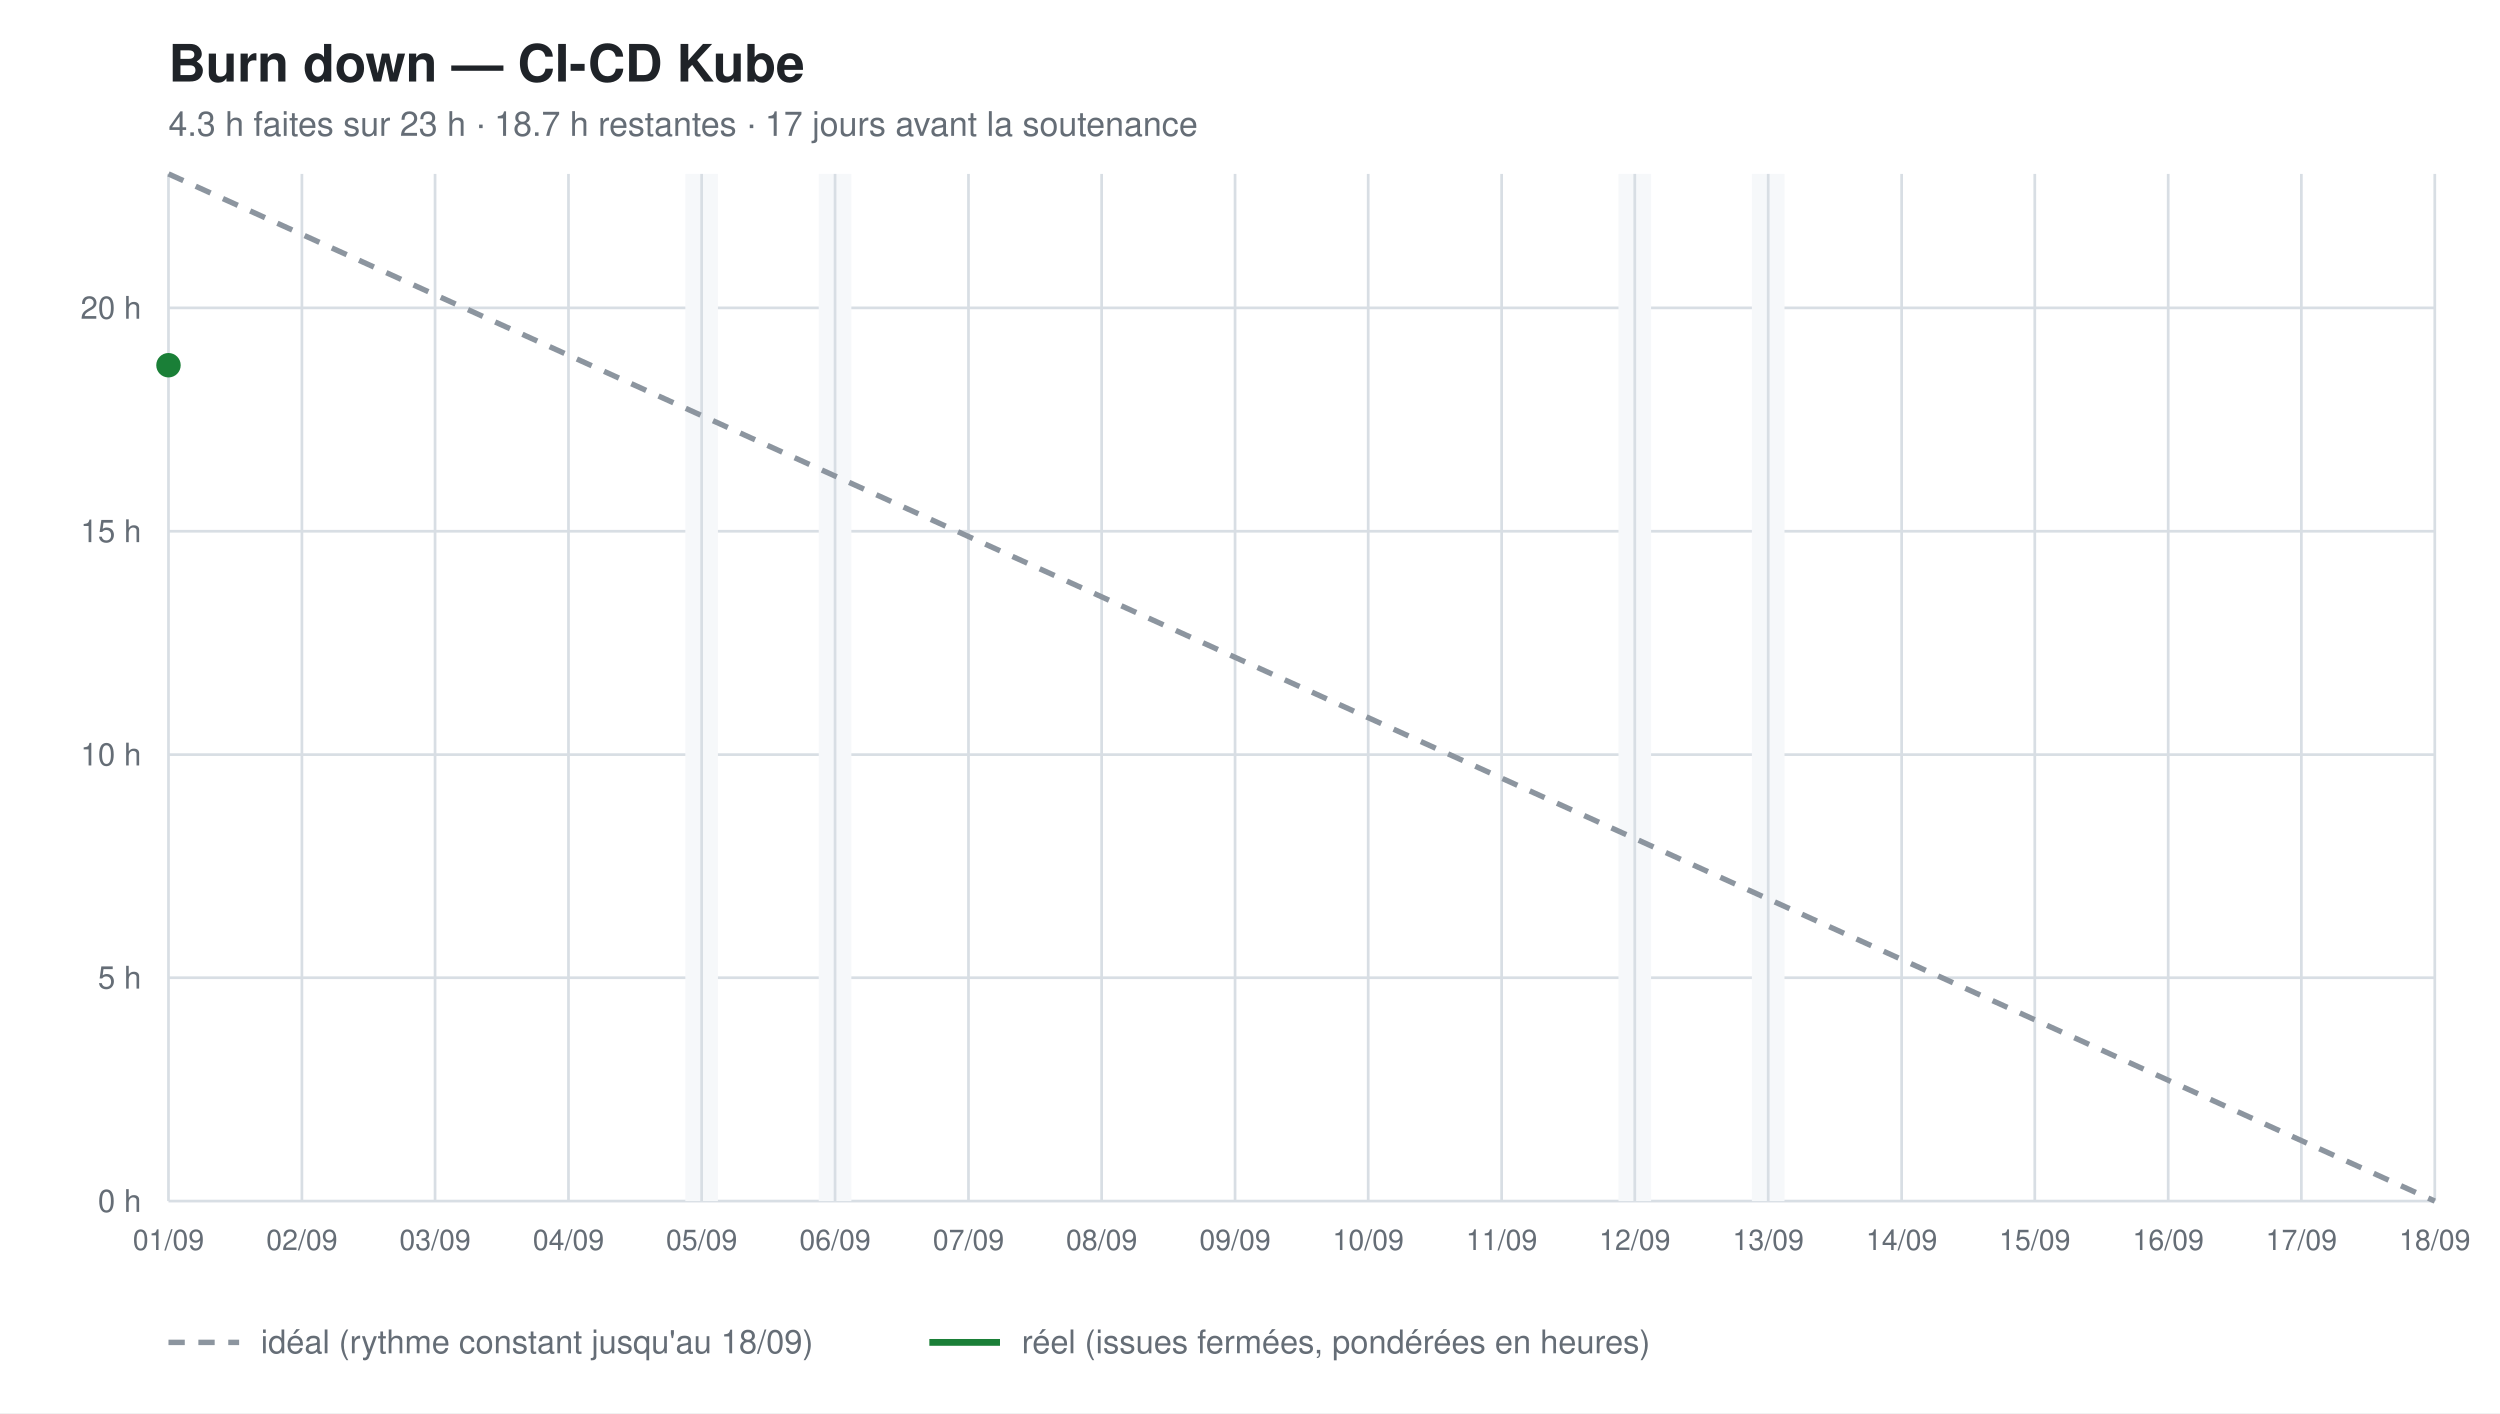
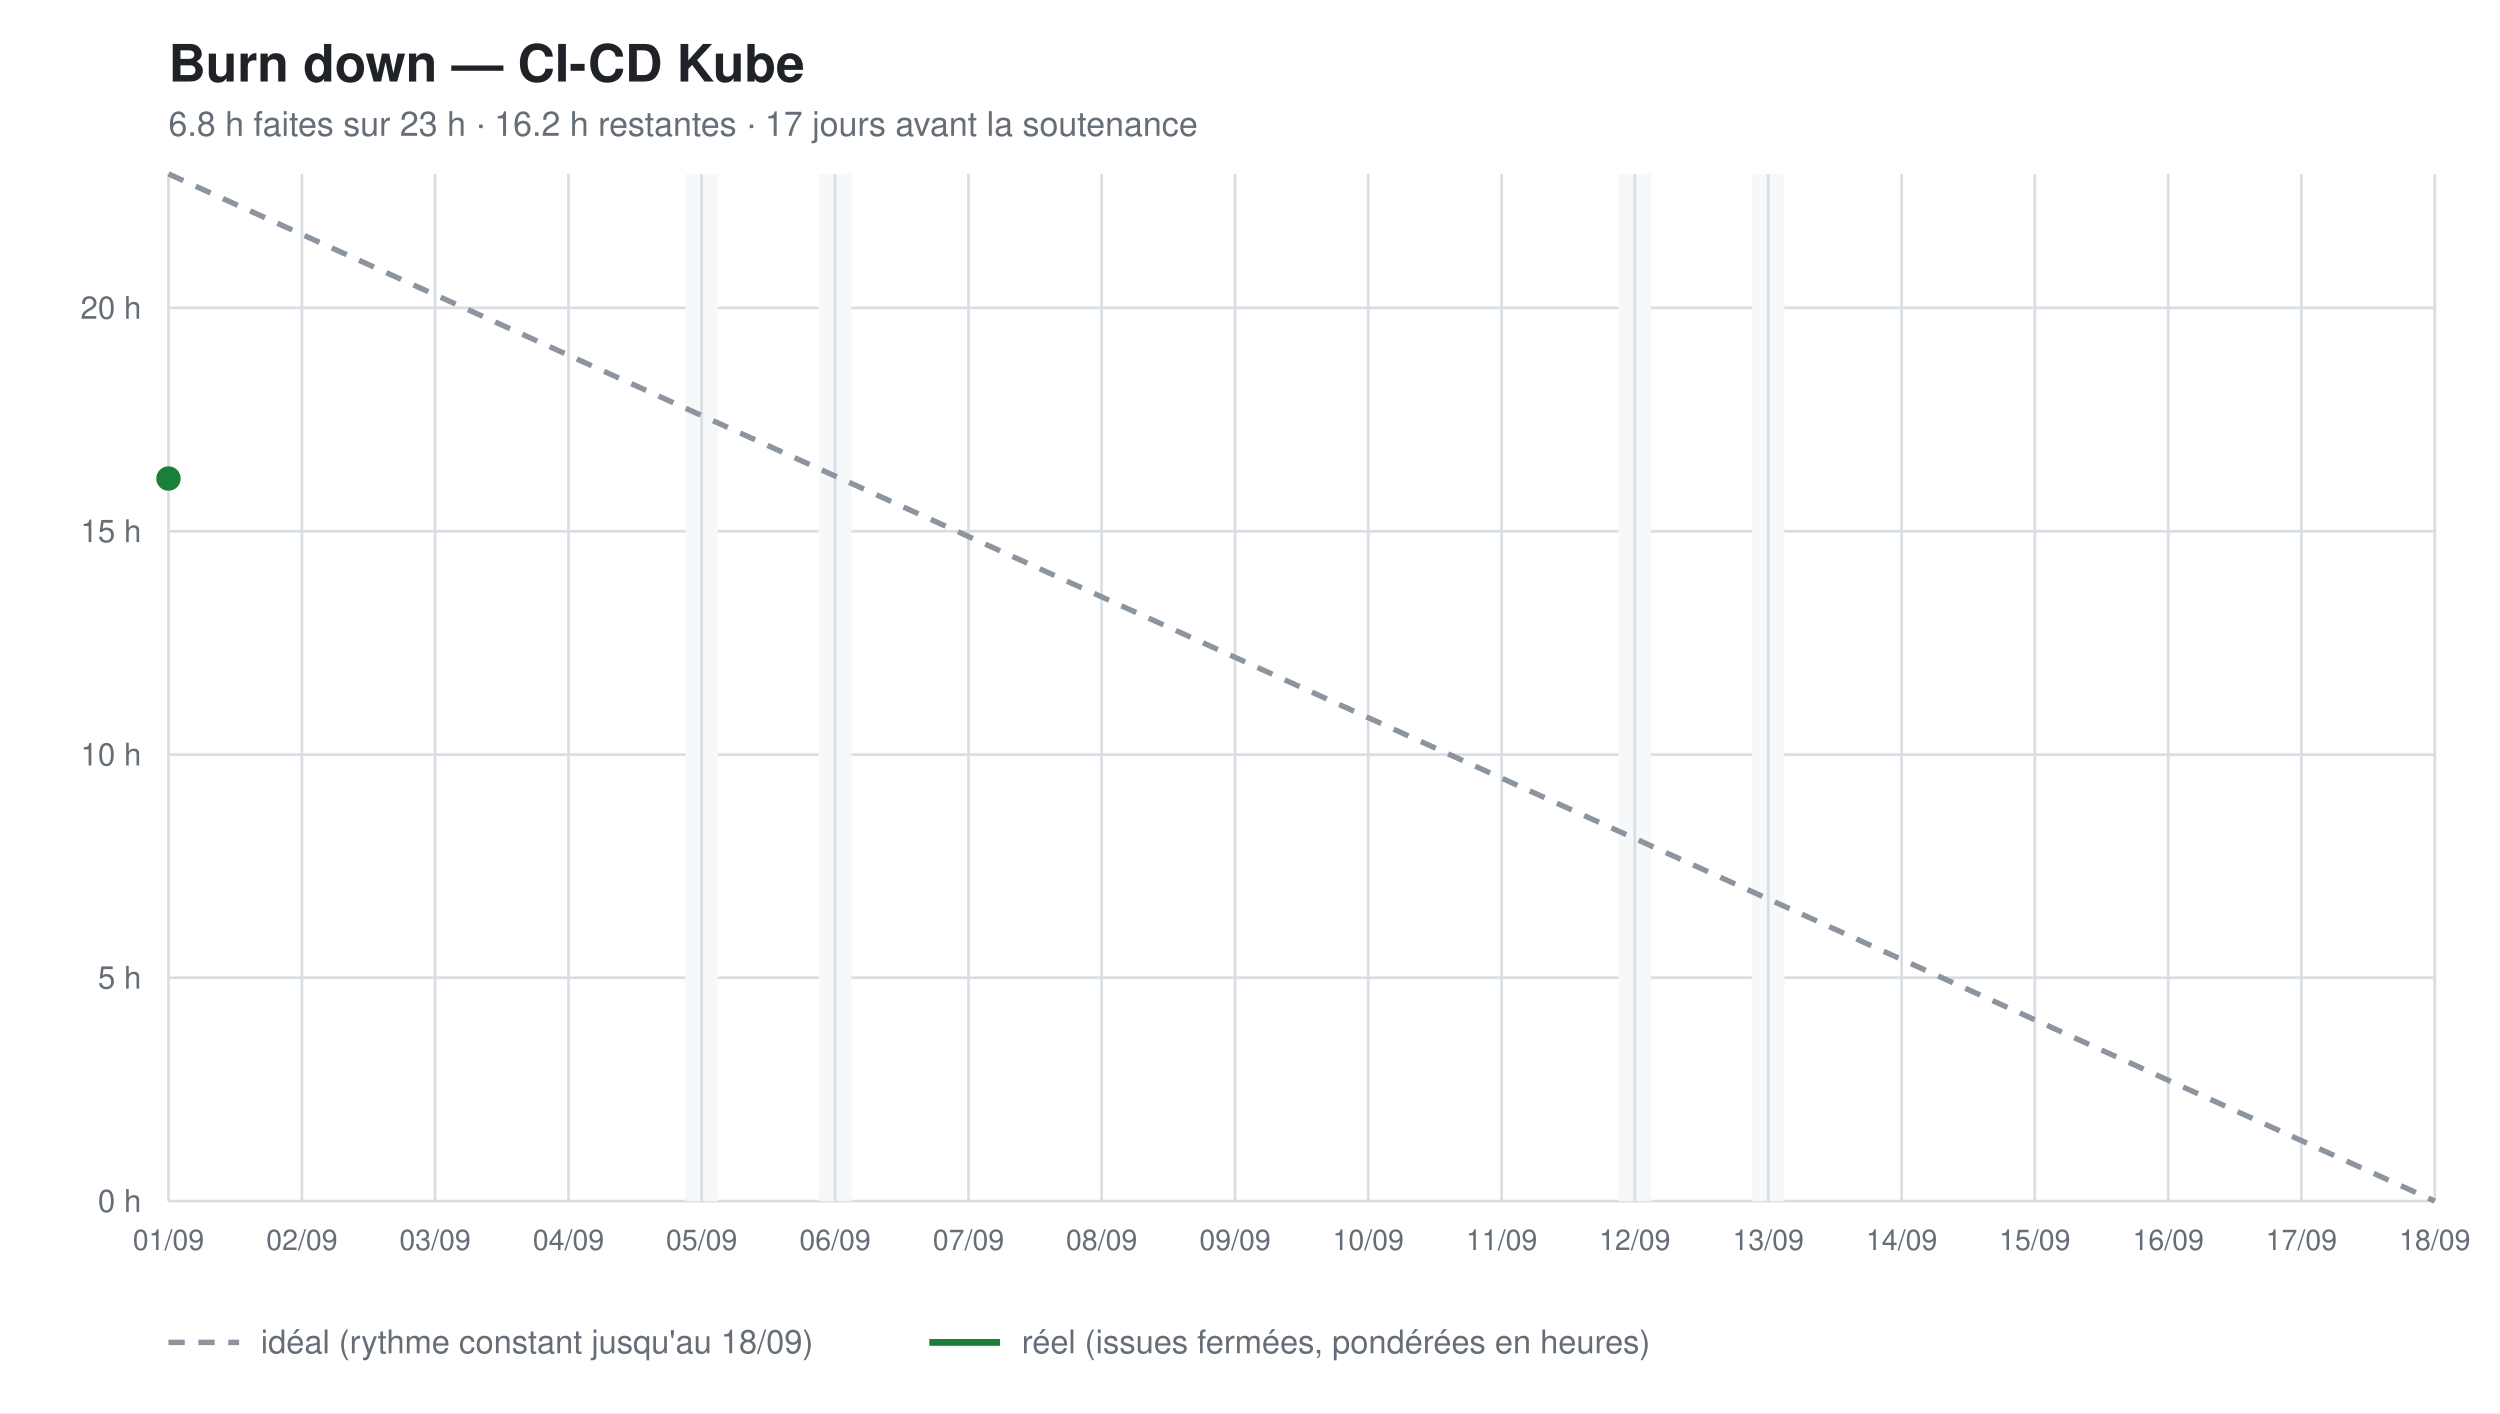
<svg xmlns="http://www.w3.org/2000/svg" width="920" height="520" viewBox="0 0 920 520" font-family="Segoe UI, Helvetica, Arial, sans-serif">
  <rect width="920" height="520" fill="#ffffff" />
  <text x="62" y="30" font-size="19" font-weight="600" fill="#1f2328">Burn down — CI-CD Kube</text>
-   <text x="62" y="50" font-size="12.5" fill="#656d76">4.3 h faites sur 23 h · 18.7 h restantes · 17 jours avant la soutenance</text>
+   <text x="62" y="50" font-size="12.5" fill="#656d76">6.8 h faites sur 23 h · 16.2 h restantes · 17 jours avant la soutenance</text>
  <line x1="62" y1="442.0" x2="896" y2="442.0" stroke="#d8dee4" stroke-width="1" />
  <text x="52" y="446.0" font-size="11.5" fill="#656d76" text-anchor="end">0 h</text>
  <line x1="62" y1="359.8" x2="896" y2="359.8" stroke="#d8dee4" stroke-width="1" />
  <text x="52" y="363.8" font-size="11.5" fill="#656d76" text-anchor="end">5 h</text>
  <line x1="62" y1="277.7" x2="896" y2="277.7" stroke="#d8dee4" stroke-width="1" />
  <text x="52" y="281.7" font-size="11.5" fill="#656d76" text-anchor="end">10 h</text>
  <line x1="62" y1="195.5" x2="896" y2="195.5" stroke="#d8dee4" stroke-width="1" />
  <text x="52" y="199.5" font-size="11.5" fill="#656d76" text-anchor="end">15 h</text>
  <line x1="62" y1="113.3" x2="896" y2="113.3" stroke="#d8dee4" stroke-width="1" />
  <text x="52" y="117.3" font-size="11.5" fill="#656d76" text-anchor="end">20 h</text>
  <line x1="62.0" y1="64" x2="62.0" y2="442" stroke="#d8dee4" stroke-width="1" />
  <text x="62.0" y="460" font-size="10.5" fill="#656d76" text-anchor="middle">01/09</text>
  <line x1="111.1" y1="64" x2="111.1" y2="442" stroke="#d8dee4" stroke-width="1" />
  <text x="111.1" y="460" font-size="10.5" fill="#656d76" text-anchor="middle">02/09</text>
  <line x1="160.1" y1="64" x2="160.1" y2="442" stroke="#d8dee4" stroke-width="1" />
  <text x="160.1" y="460" font-size="10.5" fill="#656d76" text-anchor="middle">03/09</text>
  <line x1="209.2" y1="64" x2="209.2" y2="442" stroke="#d8dee4" stroke-width="1" />
  <text x="209.2" y="460" font-size="10.5" fill="#656d76" text-anchor="middle">04/09</text>
  <rect x="252.2" y="64" width="12" height="378" fill="#f6f8fa" />
  <line x1="258.2" y1="64" x2="258.2" y2="442" stroke="#d8dee4" stroke-width="1" />
  <text x="258.2" y="460" font-size="10.5" fill="#656d76" text-anchor="middle">05/09</text>
  <rect x="301.3" y="64" width="12" height="378" fill="#f6f8fa" />
  <line x1="307.3" y1="64" x2="307.3" y2="442" stroke="#d8dee4" stroke-width="1" />
  <text x="307.3" y="460" font-size="10.5" fill="#656d76" text-anchor="middle">06/09</text>
  <line x1="356.4" y1="64" x2="356.4" y2="442" stroke="#d8dee4" stroke-width="1" />
  <text x="356.4" y="460" font-size="10.5" fill="#656d76" text-anchor="middle">07/09</text>
  <line x1="405.4" y1="64" x2="405.4" y2="442" stroke="#d8dee4" stroke-width="1" />
  <text x="405.4" y="460" font-size="10.5" fill="#656d76" text-anchor="middle">08/09</text>
  <line x1="454.5" y1="64" x2="454.5" y2="442" stroke="#d8dee4" stroke-width="1" />
  <text x="454.5" y="460" font-size="10.5" fill="#656d76" text-anchor="middle">09/09</text>
  <line x1="503.5" y1="64" x2="503.5" y2="442" stroke="#d8dee4" stroke-width="1" />
  <text x="503.5" y="460" font-size="10.5" fill="#656d76" text-anchor="middle">10/09</text>
  <line x1="552.6" y1="64" x2="552.6" y2="442" stroke="#d8dee4" stroke-width="1" />
  <text x="552.6" y="460" font-size="10.5" fill="#656d76" text-anchor="middle">11/09</text>
  <rect x="595.6" y="64" width="12" height="378" fill="#f6f8fa" />
  <line x1="601.6" y1="64" x2="601.6" y2="442" stroke="#d8dee4" stroke-width="1" />
  <text x="601.6" y="460" font-size="10.5" fill="#656d76" text-anchor="middle">12/09</text>
  <rect x="644.7" y="64" width="12" height="378" fill="#f6f8fa" />
  <line x1="650.7" y1="64" x2="650.7" y2="442" stroke="#d8dee4" stroke-width="1" />
  <text x="650.7" y="460" font-size="10.5" fill="#656d76" text-anchor="middle">13/09</text>
  <line x1="699.8" y1="64" x2="699.8" y2="442" stroke="#d8dee4" stroke-width="1" />
  <text x="699.8" y="460" font-size="10.5" fill="#656d76" text-anchor="middle">14/09</text>
  <line x1="748.8" y1="64" x2="748.8" y2="442" stroke="#d8dee4" stroke-width="1" />
  <text x="748.8" y="460" font-size="10.5" fill="#656d76" text-anchor="middle">15/09</text>
  <line x1="797.9" y1="64" x2="797.9" y2="442" stroke="#d8dee4" stroke-width="1" />
  <text x="797.9" y="460" font-size="10.5" fill="#656d76" text-anchor="middle">16/09</text>
  <line x1="846.9" y1="64" x2="846.9" y2="442" stroke="#d8dee4" stroke-width="1" />
  <text x="846.9" y="460" font-size="10.5" fill="#656d76" text-anchor="middle">17/09</text>
  <line x1="896.0" y1="64" x2="896.0" y2="442" stroke="#d8dee4" stroke-width="1" />
  <text x="896.0" y="460" font-size="10.5" fill="#656d76" text-anchor="middle">18/09</text>
  <line x1="62.0" y1="64.0" x2="896.0" y2="442.0" stroke="#8c959f" stroke-width="2" stroke-dasharray="6 5" />
-   <polyline points="62.0,134.4" fill="none" stroke="#1a7f37" stroke-width="2.5" stroke-linejoin="round" />
-   <circle cx="62.0" cy="134.4" r="4.5" fill="#1a7f37" />
+   <polyline points="62.0,176.1" fill="none" stroke="#1a7f37" stroke-width="2.5" stroke-linejoin="round" />
+   <circle cx="62.0" cy="176.1" r="4.5" fill="#1a7f37" />
  <line x1="62" y1="494" x2="88" y2="494" stroke="#8c959f" stroke-width="2" stroke-dasharray="6 5" />
  <text x="96" y="498" font-size="12" fill="#656d76">idéal (rythme constant jusqu'au 18/09)</text>
  <line x1="342" y1="494" x2="368" y2="494" stroke="#1a7f37" stroke-width="2.5" />
  <text x="376" y="498" font-size="12" fill="#656d76">réel (issues fermées, pondérées en heures)</text>
</svg>
